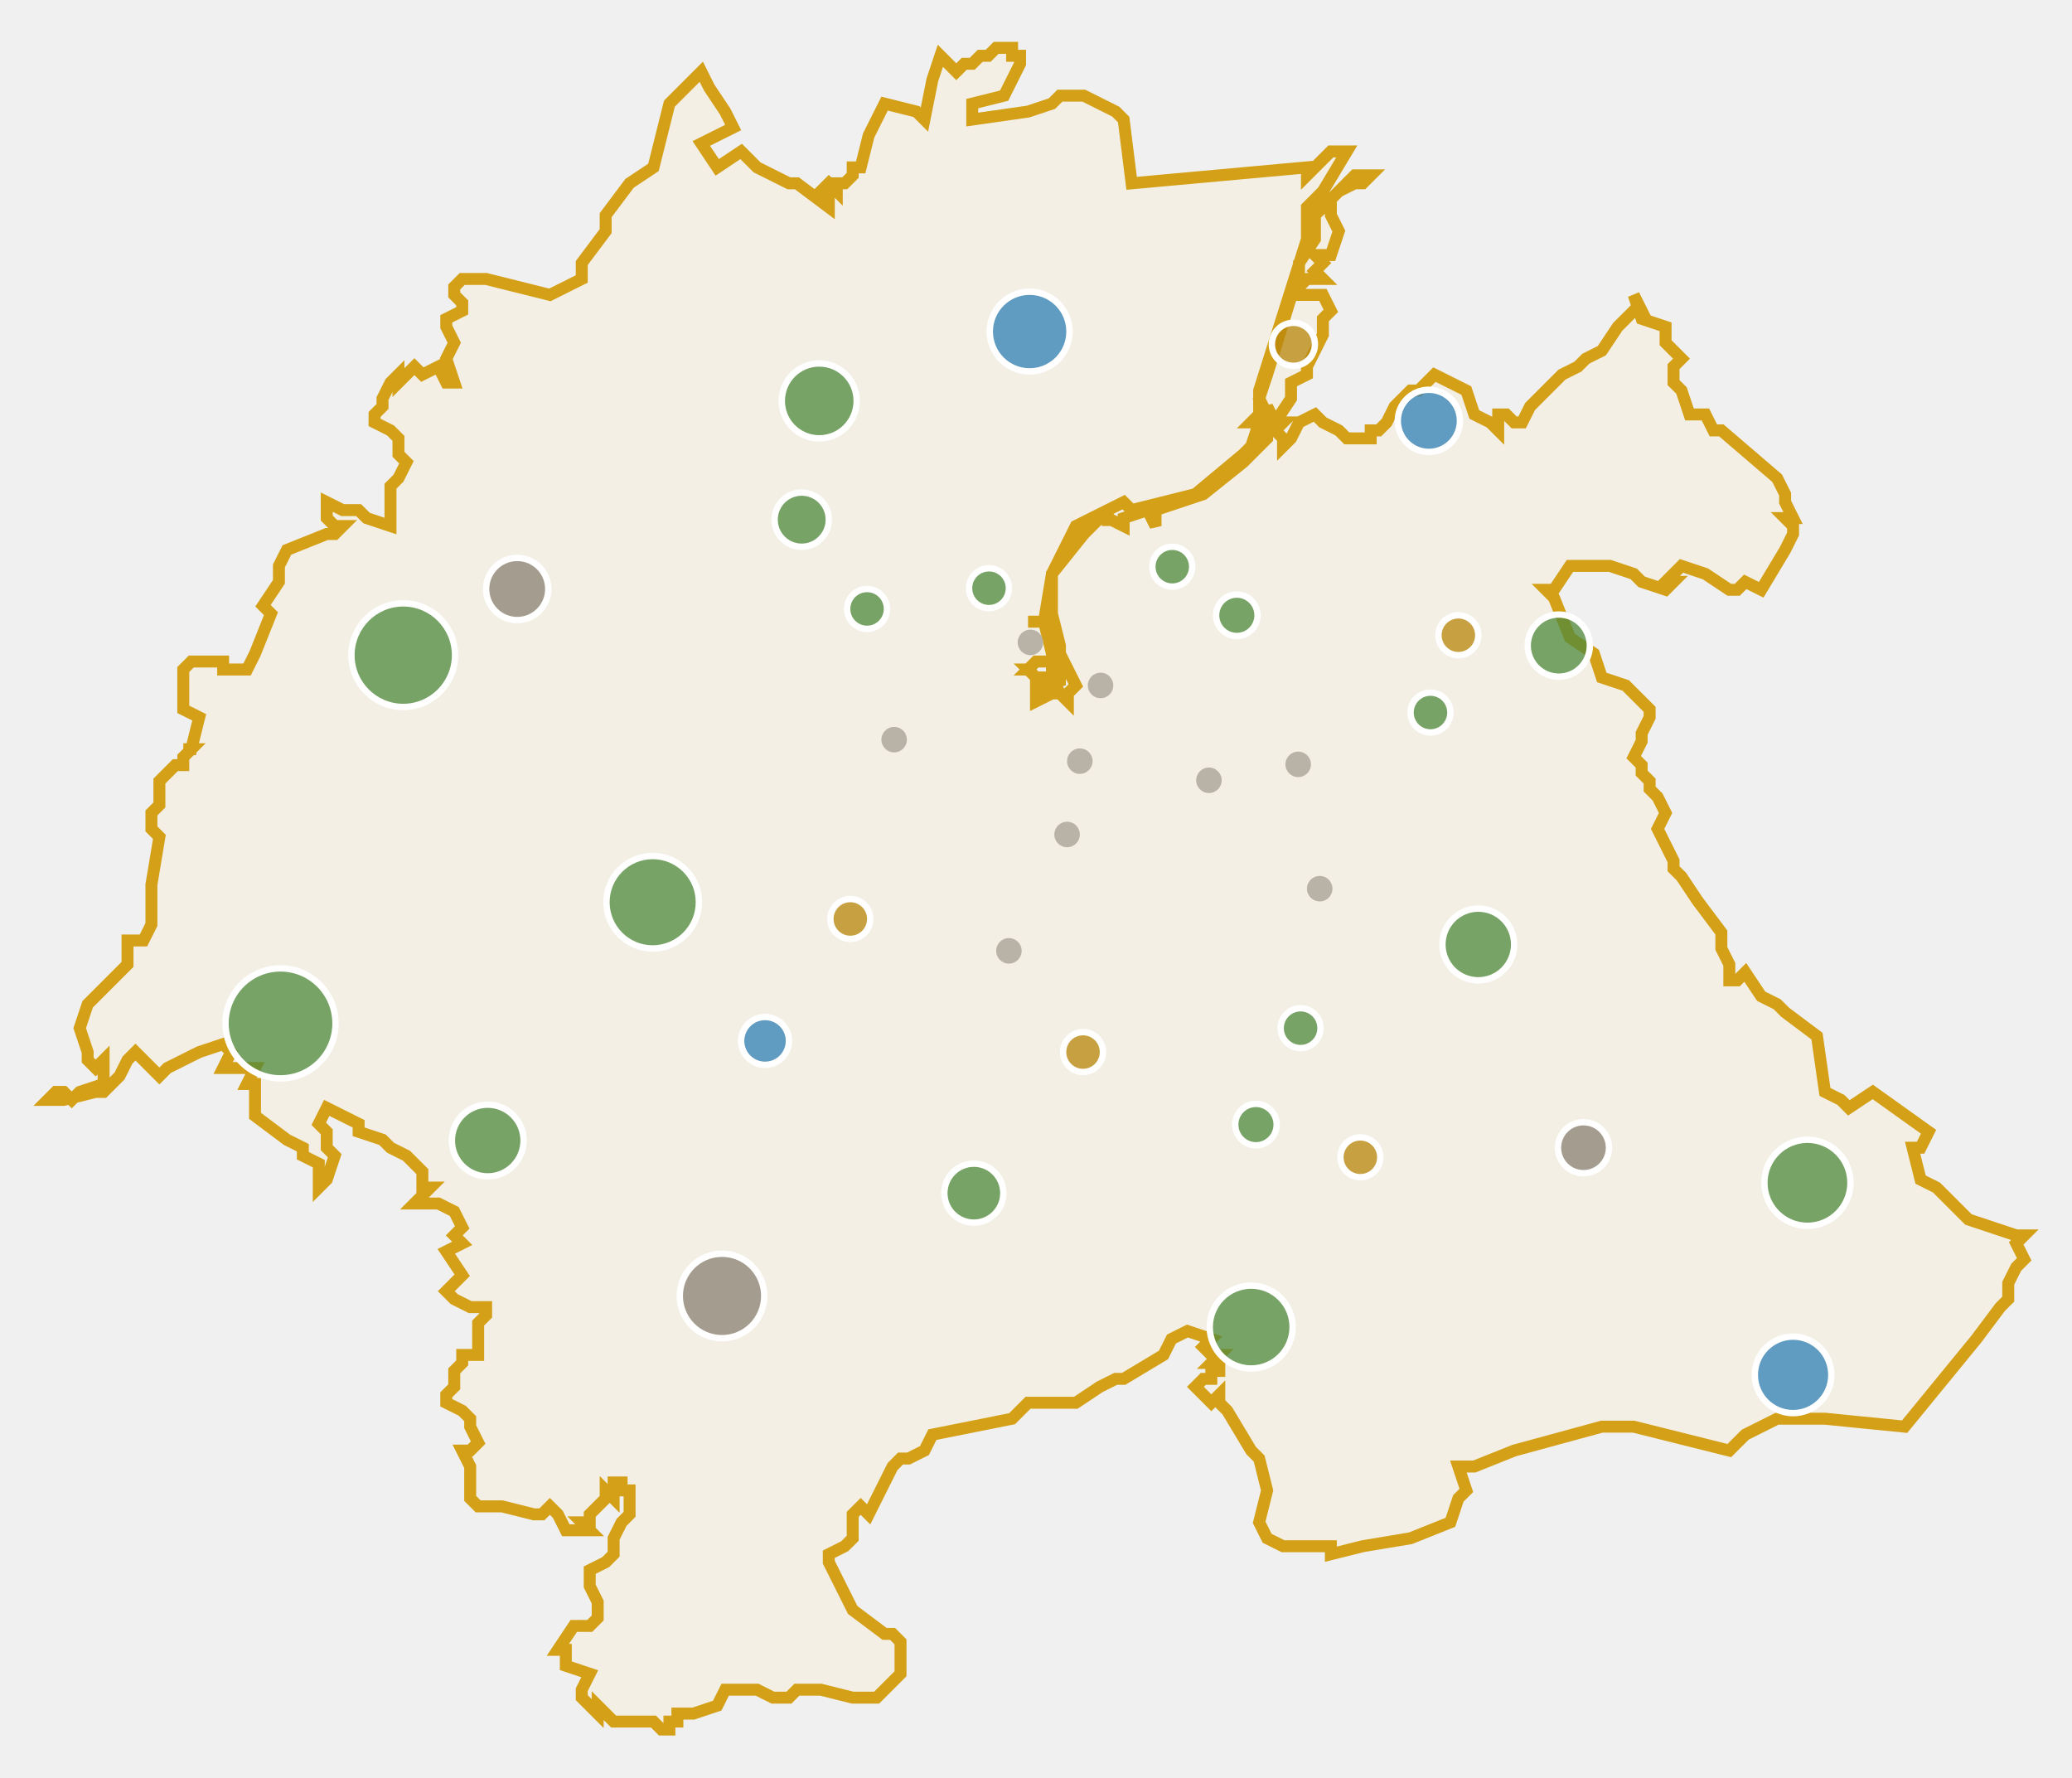
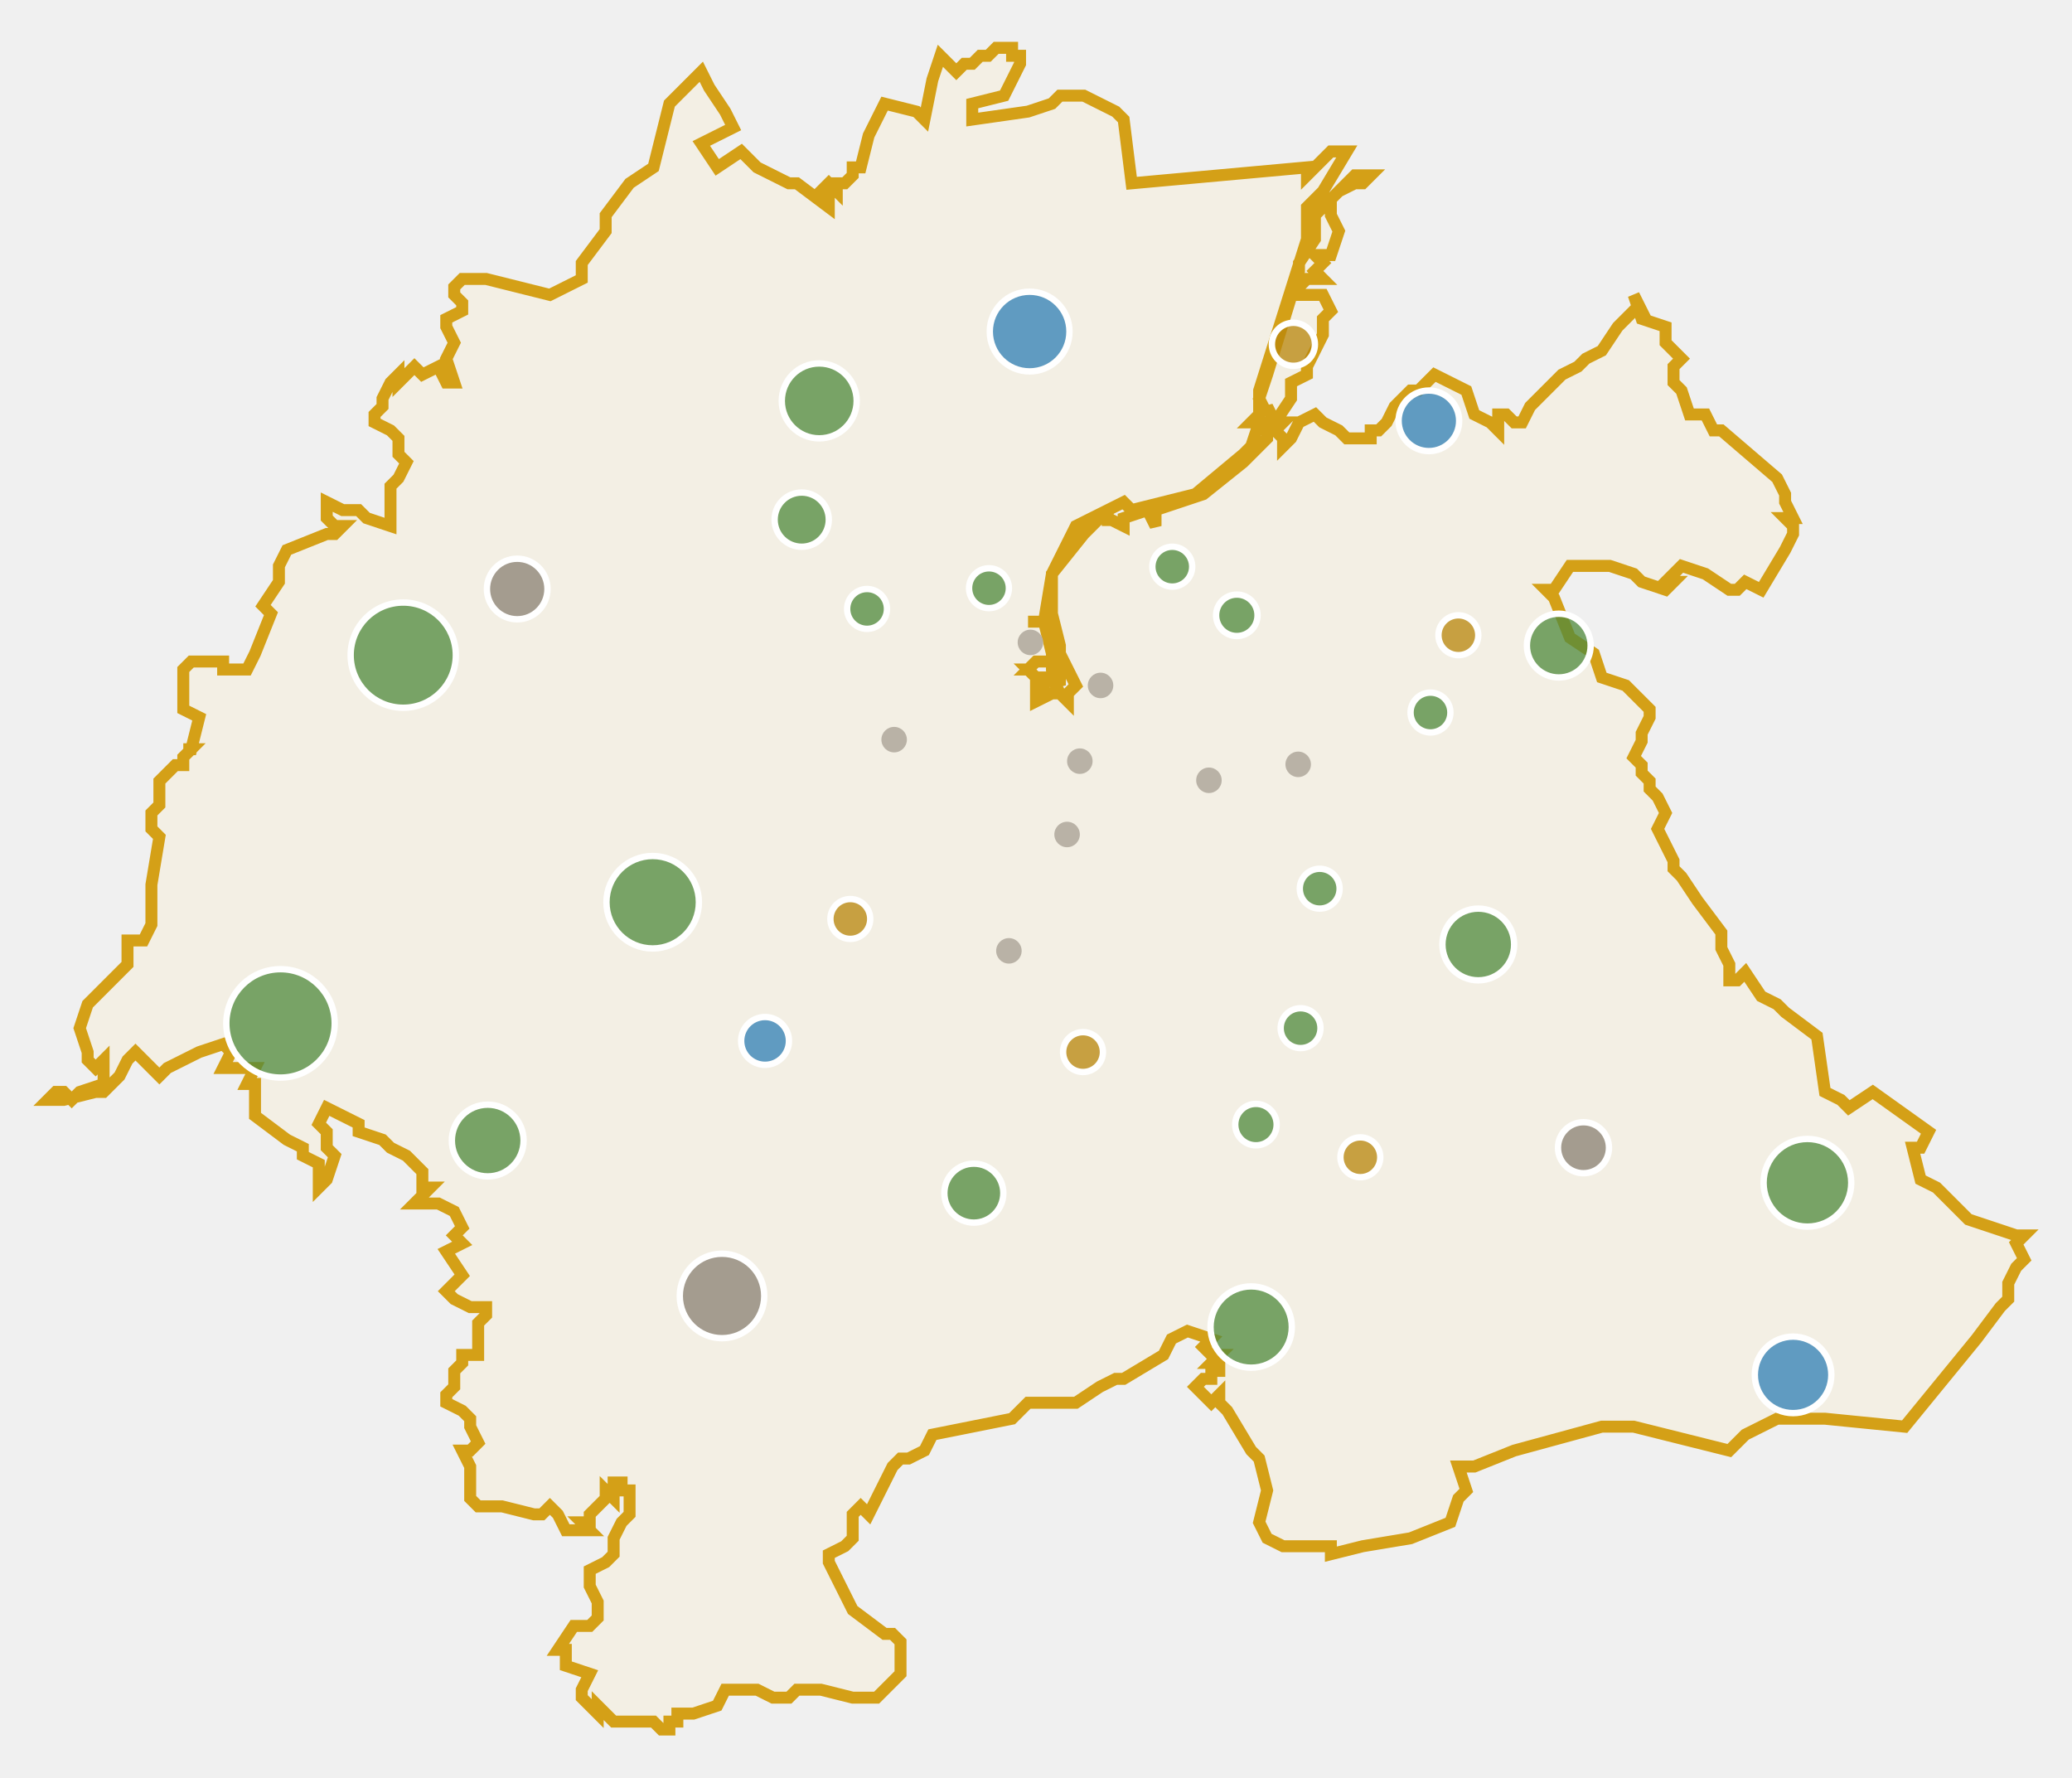
<svg xmlns="http://www.w3.org/2000/svg" viewBox="0 0 260 223" width="260" height="223">
  <path d="M54,149L52,151L55,151L57,152L58,154L57,155L58,156L56,157L58,160L56,162L57,163L59,164L61,164L61,165L60,166L60,170L59,170L58,170L58,171L57,172L57,174L56,175L56,176L58,177L59,178L59,179L60,181L59,182L58,182L59,184L59,188L60,189L61,189L63,189L67,190L68,190L69,189L70,190L71,192L73,192L74,192L73,191L74,191L74,190L75,189L76,188L76,187L77,188L77,187L77,186L78,186L78,187L79,187L79,190L78,191L77,193L77,195L76,196L74,197L74,199L75,201L75,203L74,204L72,204L70,207L71,207L71,209L74,210L73,212L73,213L75,215L75,214L77,216L79,216L82,216L83,217L84,217L84,216L85,216L85,215L86,215L87,215L90,214L91,212L92,212L95,212L97,213L99,213L100,212L103,212L107,213L110,213L112,211L113,210L113,208L113,207L113,206L112,205L111,205L107,202L105,198L104,196L104,195L106,194L107,193L107,192L107,190L108,189L109,190L112,184L113,183L114,183L116,182L117,180L122,179L127,178L129,176L131,176L133,176L135,176L138,174L140,173L141,173L146,170L147,168L149,167L152,168L151,169L152,170L153,170L152,171L153,171L153,172L152,172L152,173L152,172L152,173L151,173L150,174L152,176L153,175L153,176L154,177L157,182L158,183L159,187L158,191L159,193L161,194L164,194L165,194L167,194L167,195L171,194L177,193L182,191L183,188L184,187L183,184L185,184L190,182L201,179L204,179L205,179L209,180L217,182L219,180L223,178L229,178L239,179L248,168L251,164L252,163L252,161L253,159L254,158L253,156L254,155L253,155L247,153L245,151L243,149L241,148L240,144L241,144L242,142L235,137L232,139L231,138L229,137L228,130L224,127L223,126L221,125L219,122L218,123L217,123L217,122L217,121L216,119L216,117L213,113L211,110L210,109L210,108L208,104L209,102L208,100L207,99L207,98L206,97L206,96L205,95L206,93L206,92L207,90L207,89L206,88L205,87L204,86L201,85L200,82L197,80L195,75L194,74L195,74L197,71L202,71L205,72L206,73L209,74L210,73L209,73L211,71L214,72L217,74L218,74L219,73L221,74L224,69L225,67L225,66L224,65L225,65L224,63L224,62L223,60L216,54L215,54L214,52L213,52L212,52L211,49L210,48L210,47L210,46L211,45L210,44L209,43L209,41L206,40L205,37L206,39L205,39L204,40L203,41L201,44L199,45L198,46L196,47L192,51L191,53L190,53L189,52L188,52L188,54L187,53L185,52L184,49L182,48L180,47L179,48L178,49L177,49L176,50L175,51L174,53L173,54L172,54L172,55L170,55L169,55L168,54L166,53L165,52L163,53L162,55L161,56L161,55L160,54L161,53L160,53L162,50L162,48L164,47L164,46L166,42L166,40L167,39L166,37L163,37L163,36L164,35L166,35L165,34L166,33L165,32L166,32L167,32L168,29L167,27L167,25L168,24L170,23L171,23L172,22L171,22L170,22L168,24L165,27L165,30L163,33L163,34L159,47L158,50L159,52L159,51L160,53L159,53L159,54L159,55L156,58L151,62L145,64L145,65L145,66L144,64L141,65L141,66L139,65L139,66L139,65L138,65L136,67L132,72L132,77L133,81L133,82L134,84L135,86L134,87L134,88L134,87L134,88L133,87L132,87L130,88L130,85L129,84L130,84L129,84L130,83L132,83L132,82L131,78L129,78L131,78L132,72L135,66L137,65L139,64L141,63L142,64L150,62L156,57L157,56L158,53L157,53L158,52L158,53L158,49L164,30L164,27L164,26L166,24L169,19L168,19L167,19L164,22L164,21L142,23L141,15L140,14L136,12L133,12L132,13L129,14L122,15L122,13L126,12L128,8L128,7L127,7L127,6L126,6L125,6L124,7L123,7L122,8L121,8L120,9L118,7L117,10L116,15L115,14L111,13L110,15L109,17L108,21L107,21L107,22L106,23L105,23L105,24L104,23L103,24L104,25L104,26L100,23L99,23L95,21L93,19L90,21L88,18L92,16L91,14L89,11L88,9L86,11L84,13L82,21L79,23L76,27L76,29L73,33L73,35L71,36L69,37L65,36L61,35L58,35L57,36L57,37L58,38L58,39L56,40L56,41L57,43L56,45L57,48L56,48L55,46L53,47L52,46L50,48L50,47L49,48L48,50L48,51L47,52L47,53L49,54L50,55L50,57L51,58L50,60L49,61L49,65L49,66L46,65L45,64L43,64L41,63L41,65L42,66L43,66L42,67L41,67L36,69L35,71L35,73L33,76L34,77L32,82L31,84L30,84L29,84L28,84L28,83L27,83L26,83L25,83L24,83L23,84L23,86L23,89L25,90L24,94L23,94L24,94L23,95L23,96L22,96L21,97L20,98L20,101L19,102L19,103L19,104L20,105L19,111L19,113L19,114L19,115L19,116L18,118L16,118L16,121L14,123L13,124L11,126L10,129L11,132L11,133L12,134L13,133L13,134L13,136L10,137L9,138L8,137L7,137L6,138L8,138L12,137L13,137L14,136L15,135L16,133L17,132L19,134L20,135L21,134L23,133L25,132L28,131L29,132L28,134L32,134L31,136L32,136L32,137L32,140L36,143L38,144L38,145L40,146L40,149L41,148L42,145L41,144L41,142L40,141L41,139L45,141L45,142L48,143L49,144L51,145L52,146L53,147L53,149L54,149ZM133,87L132,85L131,85L131,87L133,87ZM133,85L133,83L132,83L132,84L133,86L133,85Z" fill="#f3efe4" stroke="#d4a017" stroke-width="1.5" fill-rule="evenodd" />
  <circle cx="135.5" cy="95.5" r="1.6" fill="#b9b2a6" />
  <circle cx="133.9" cy="104.7" r="1.6" fill="#b9b2a6" />
  <circle cx="112.2" cy="92.8" r="1.6" fill="#b9b2a6" />
  <circle cx="151.7" cy="97.9" r="1.6" fill="#b9b2a6" />
  <circle cx="129.3" cy="80.6" r="1.6" fill="#b9b2a6" />
  <circle cx="138.1" cy="86" r="1.6" fill="#b9b2a6" />
  <circle cx="124.1" cy="73.8" r="2.5" fill="#4f8a3c" fill-opacity="0.75" stroke="#fff" stroke-width="0.8" />
  <circle cx="108.8" cy="76.4" r="2.5" fill="#4f8a3c" fill-opacity="0.75" stroke="#fff" stroke-width="0.8" />
  <circle cx="100.6" cy="65.2" r="3.4" fill="#4f8a3c" fill-opacity="0.75" stroke="#fff" stroke-width="0.8" />
  <circle cx="102.8" cy="50.3" r="4.7" fill="#4f8a3c" fill-opacity="0.75" stroke="#fff" stroke-width="0.8" />
  <circle cx="129.2" cy="41.6" r="5.0" fill="#2f7fb5" fill-opacity="0.75" stroke="#fff" stroke-width="0.8" />
  <circle cx="162.3" cy="43.2" r="2.7" fill="#b8860b" fill-opacity="0.75" stroke="#fff" stroke-width="0.8" />
  <circle cx="147.1" cy="71.1" r="2.5" fill="#4f8a3c" fill-opacity="0.75" stroke="#fff" stroke-width="0.8" />
  <circle cx="155.2" cy="77.2" r="2.6" fill="#4f8a3c" fill-opacity="0.75" stroke="#fff" stroke-width="0.8" />
-   <circle cx="179.3" cy="52.8" r="3.9" fill="#2f7fb5" fill-opacity="0.75" stroke="#fff" stroke-width="0.8" />
+   <circle cx="179.3" cy="52.8" r="3.8" fill="#2f7fb5" fill-opacity="0.75" stroke="#fff" stroke-width="0.8" />
  <circle cx="183" cy="79.7" r="2.5" fill="#b8860b" fill-opacity="0.75" stroke="#fff" stroke-width="0.8" />
  <circle cx="179.5" cy="89.4" r="2.5" fill="#4f8a3c" fill-opacity="0.75" stroke="#fff" stroke-width="0.8" />
-   <circle cx="195.6" cy="81" r="3.9" fill="#4f8a3c" fill-opacity="0.75" stroke="#fff" stroke-width="0.8" />
+   <circle cx="195.6" cy="81" r="4.0" fill="#4f8a3c" fill-opacity="0.75" stroke="#fff" stroke-width="0.8" />
  <circle cx="162.9" cy="95.9" r="1.6" fill="#b9b2a6" />
-   <circle cx="165.6" cy="111.5" r="1.6" fill="#b9b2a6" />
+   <circle cx="165.6" cy="111.5" r="2.5" fill="#4f8a3c" fill-opacity="0.75" stroke="#fff" stroke-width="0.8" />
  <circle cx="170.7" cy="145.2" r="2.5" fill="#b8860b" fill-opacity="0.75" stroke="#fff" stroke-width="0.8" />
  <circle cx="163.2" cy="129" r="2.5" fill="#4f8a3c" fill-opacity="0.75" stroke="#fff" stroke-width="0.8" />
  <circle cx="185.5" cy="118.5" r="4.5" fill="#4f8a3c" fill-opacity="0.75" stroke="#fff" stroke-width="0.8" />
  <circle cx="198.7" cy="144" r="3.2" fill="#8a8073" fill-opacity="0.75" stroke="#fff" stroke-width="0.8" />
-   <circle cx="226.8" cy="148.4" r="5.4" fill="#4f8a3c" fill-opacity="0.75" stroke="#fff" stroke-width="0.8" />
+   <circle cx="226.8" cy="148.4" r="5.5" fill="#4f8a3c" fill-opacity="0.75" stroke="#fff" stroke-width="0.8" />
  <circle cx="225" cy="172.5" r="4.8" fill="#2f7fb5" fill-opacity="0.75" stroke="#fff" stroke-width="0.8" />
-   <circle cx="157" cy="166.5" r="5.2" fill="#4f8a3c" fill-opacity="0.75" stroke="#fff" stroke-width="0.8" />
+   <circle cx="157" cy="166.5" r="5.1" fill="#4f8a3c" fill-opacity="0.75" stroke="#fff" stroke-width="0.8" />
  <circle cx="135.9" cy="132" r="2.5" fill="#b8860b" fill-opacity="0.75" stroke="#fff" stroke-width="0.8" />
  <circle cx="157.6" cy="141.1" r="2.6" fill="#4f8a3c" fill-opacity="0.75" stroke="#fff" stroke-width="0.8" />
  <circle cx="122.2" cy="149.7" r="3.7" fill="#4f8a3c" fill-opacity="0.75" stroke="#fff" stroke-width="0.8" />
  <circle cx="90.6" cy="162.6" r="5.3" fill="#8a8073" fill-opacity="0.75" stroke="#fff" stroke-width="0.8" />
  <circle cx="126.6" cy="119.3" r="1.6" fill="#b9b2a6" />
  <circle cx="96" cy="130.6" r="3.0" fill="#2f7fb5" fill-opacity="0.75" stroke="#fff" stroke-width="0.8" />
  <circle cx="106.7" cy="115.3" r="2.5" fill="#b8860b" fill-opacity="0.75" stroke="#fff" stroke-width="0.8" />
  <circle cx="81.9" cy="113.2" r="5.8" fill="#4f8a3c" fill-opacity="0.75" stroke="#fff" stroke-width="0.8" />
-   <circle cx="35.2" cy="128.4" r="6.9" fill="#4f8a3c" fill-opacity="0.75" stroke="#fff" stroke-width="0.8" />
+   <circle cx="35.2" cy="128.4" r="6.8" fill="#4f8a3c" fill-opacity="0.75" stroke="#fff" stroke-width="0.8" />
  <circle cx="61.2" cy="143.1" r="4.5" fill="#4f8a3c" fill-opacity="0.75" stroke="#fff" stroke-width="0.8" />
-   <circle cx="50.6" cy="82.2" r="6.5" fill="#4f8a3c" fill-opacity="0.75" stroke="#fff" stroke-width="0.8" />
-   <circle cx="64.9" cy="73.9" r="3.9" fill="#8a8073" fill-opacity="0.75" stroke="#fff" stroke-width="0.8" />
+   <circle cx="50.6" cy="82.2" r="6.6" fill="#4f8a3c" fill-opacity="0.75" stroke="#fff" stroke-width="0.8" />
+   <circle cx="64.9" cy="73.9" r="3.8" fill="#8a8073" fill-opacity="0.75" stroke="#fff" stroke-width="0.8" />
</svg>
